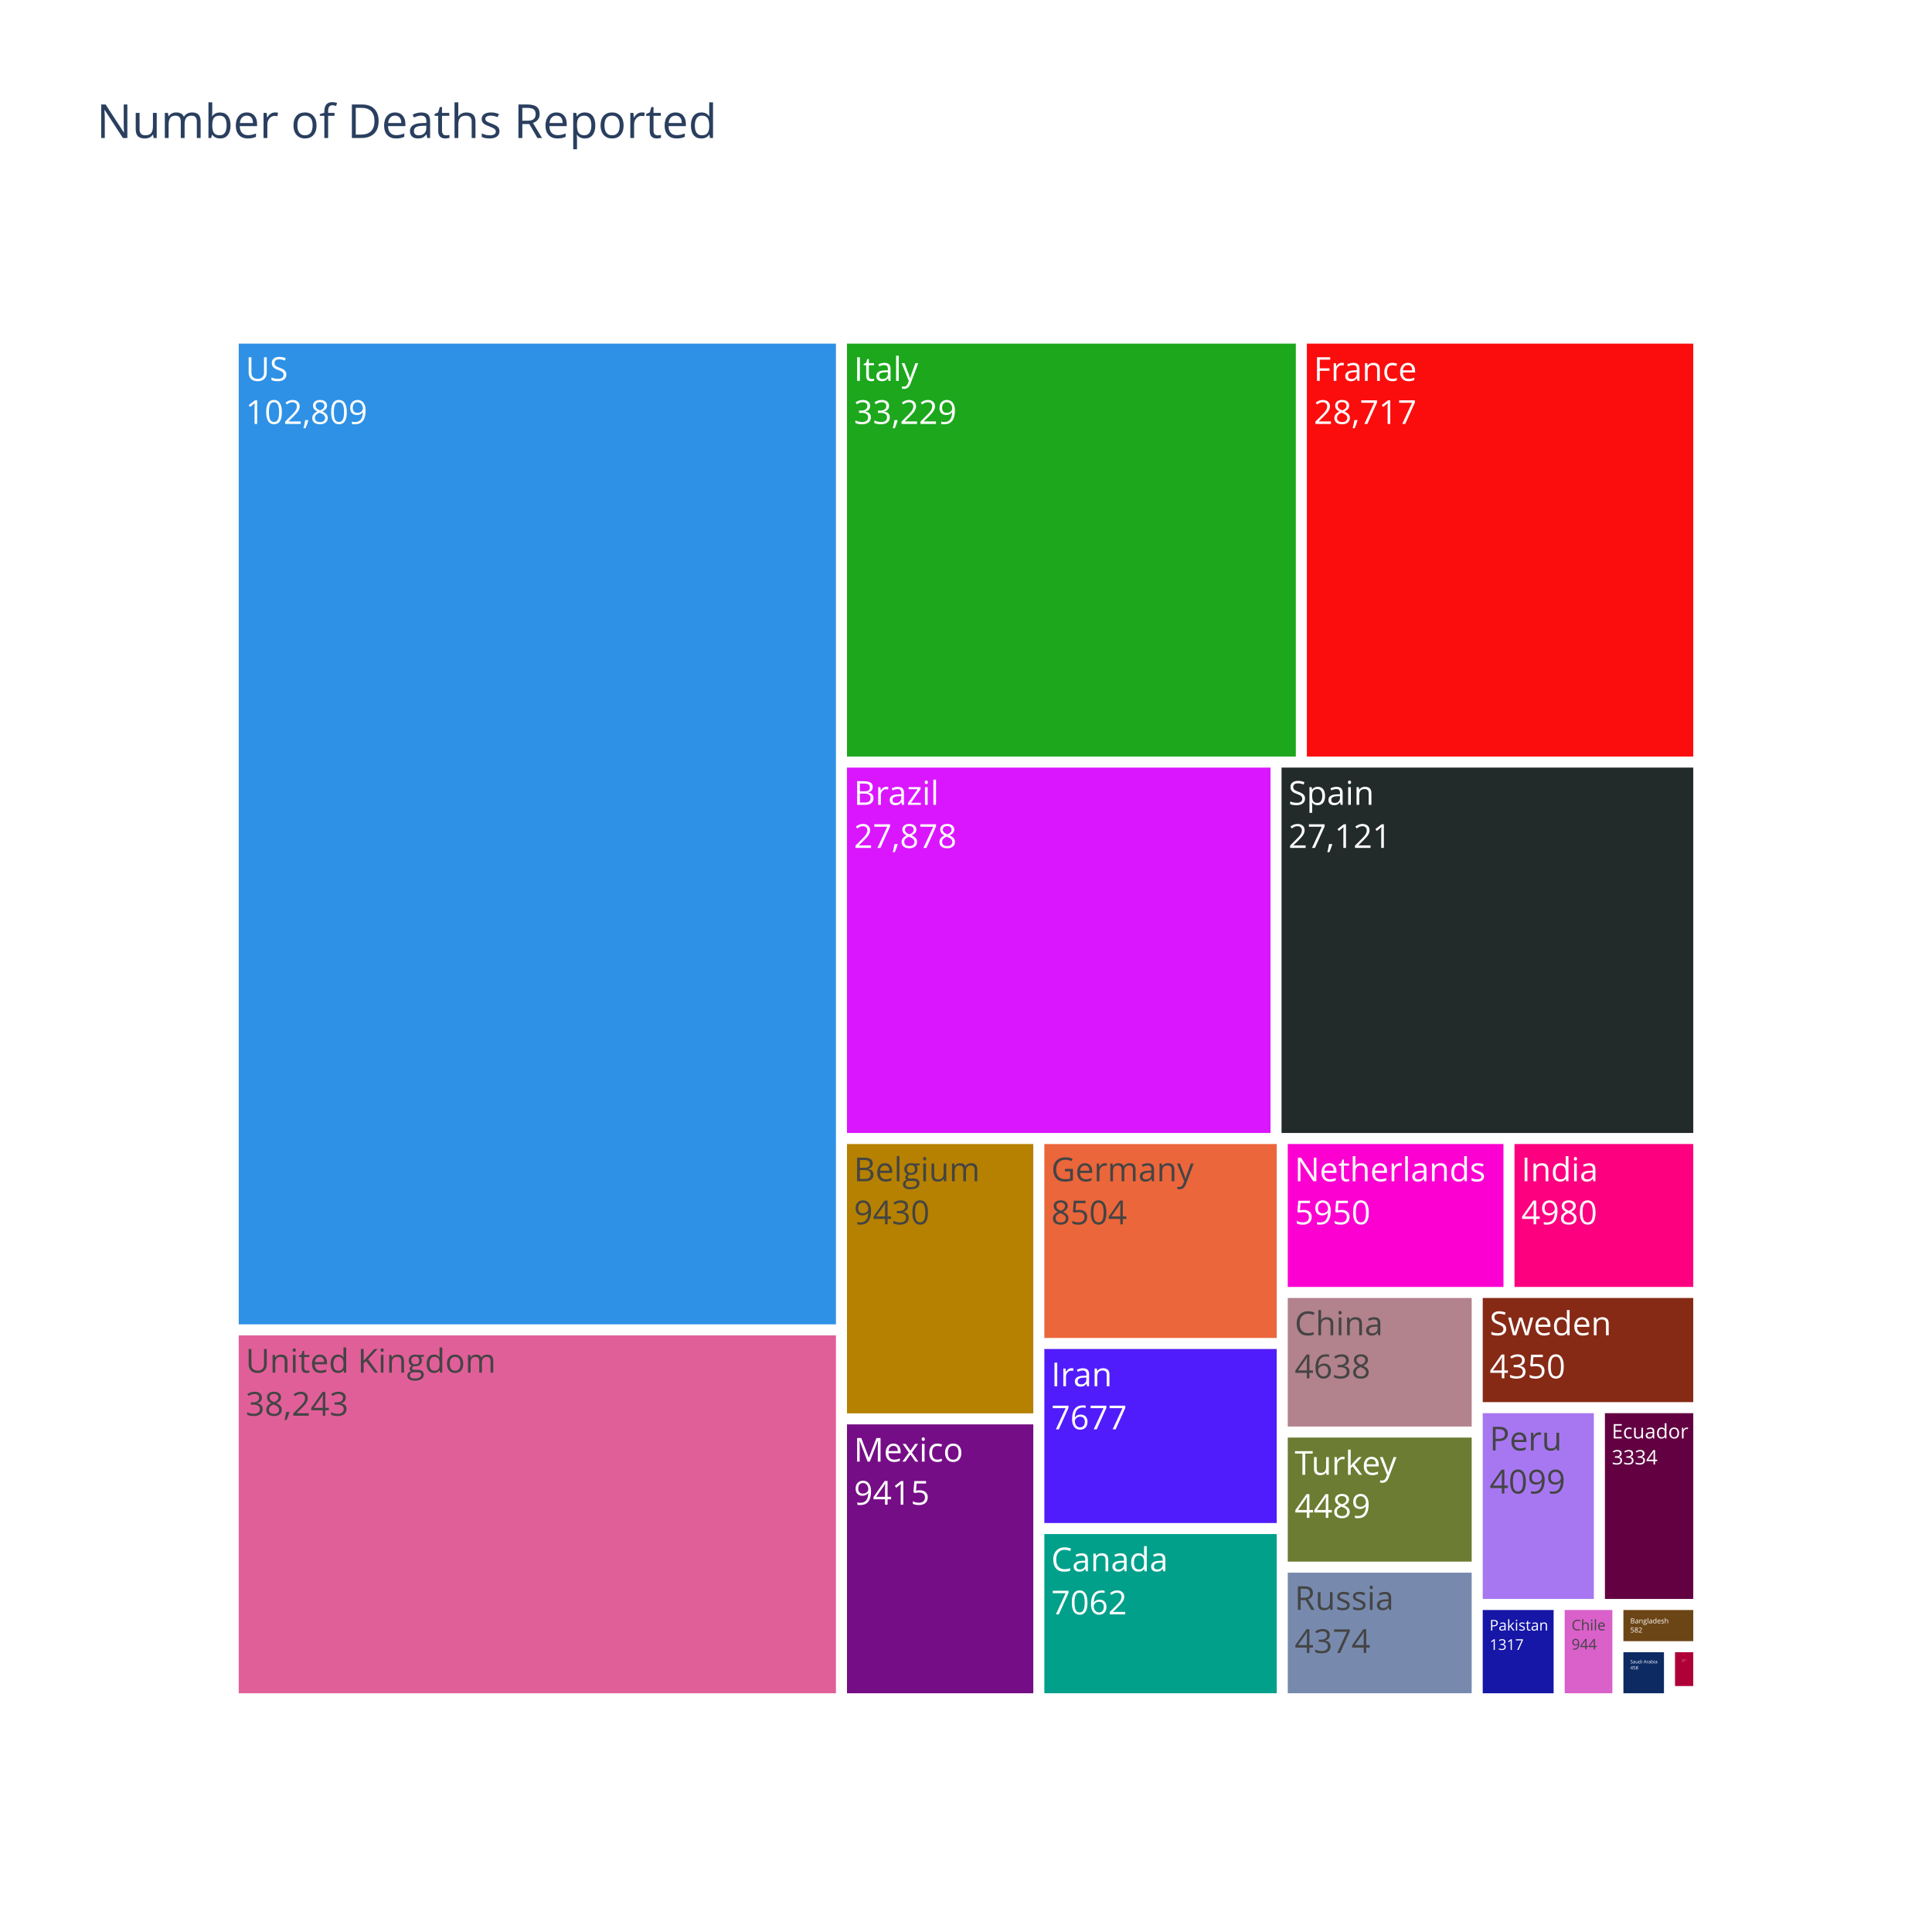
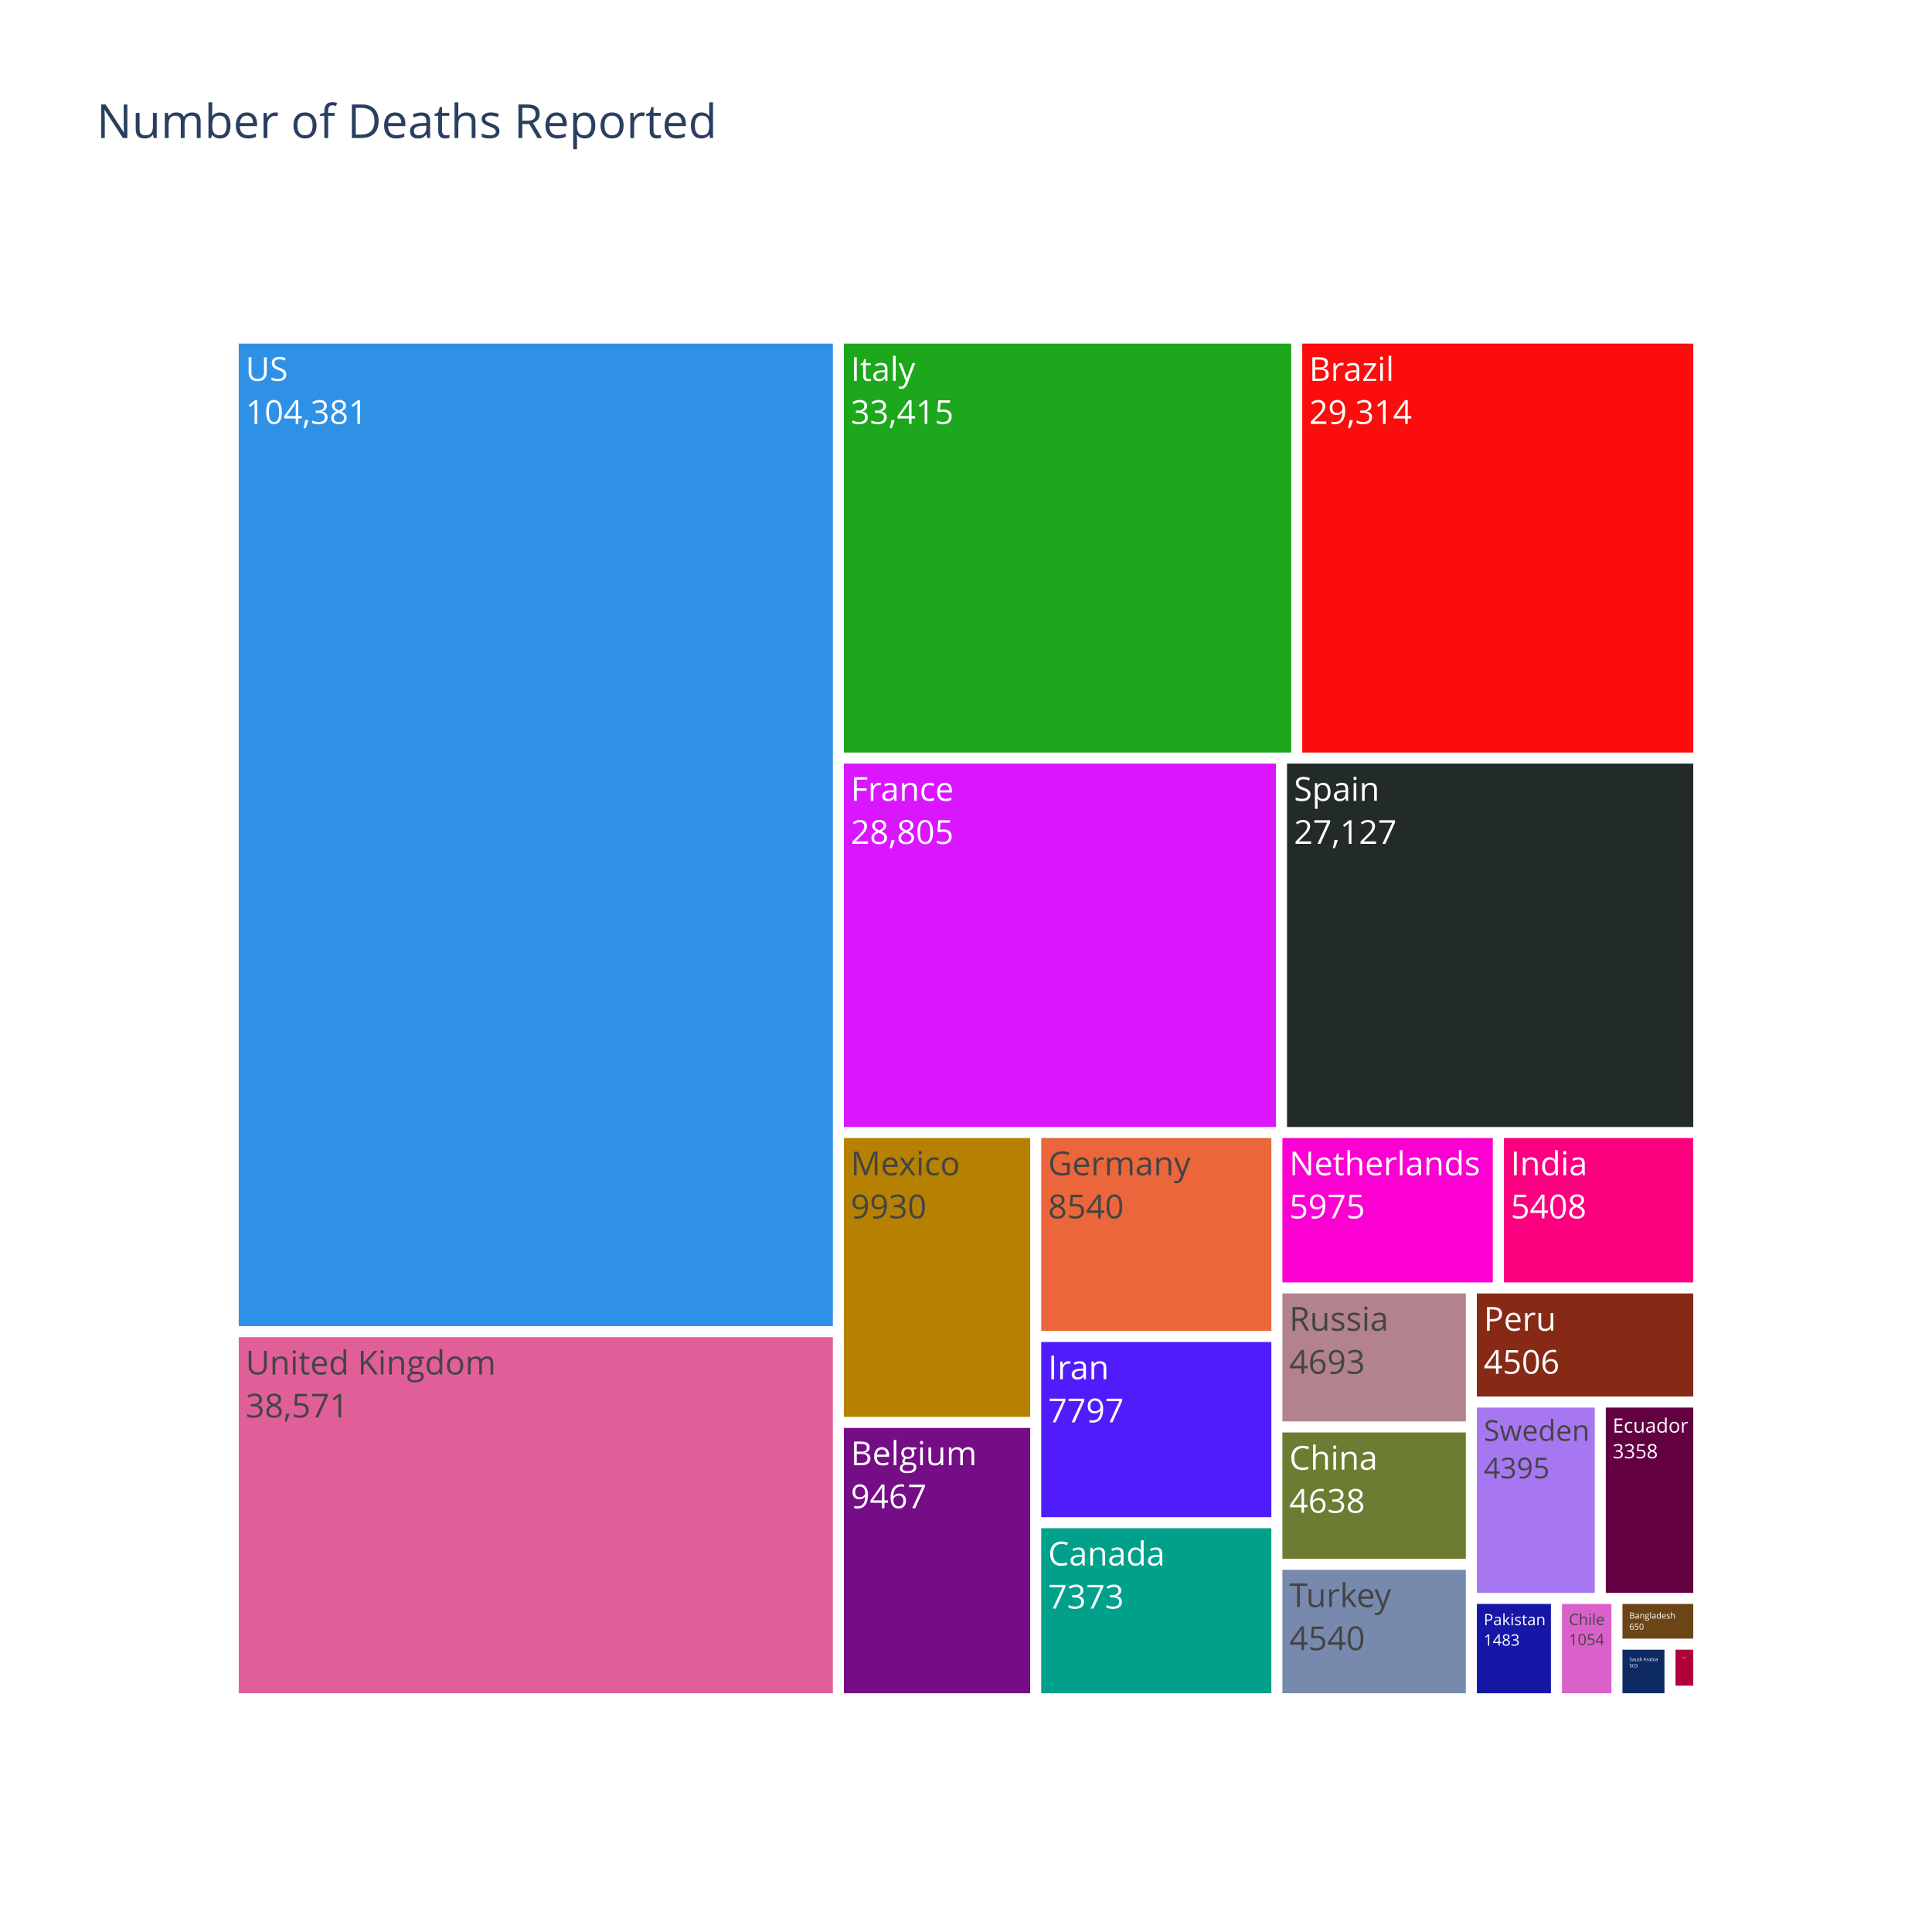
<svg xmlns="http://www.w3.org/2000/svg" class="main-svg" width="700" height="700" style="" viewBox="0 0 700 700">
  <rect x="0" y="0" width="700" height="700" style="fill: rgb(255, 255, 255); fill-opacity: 1;" />
-   <defs id="defs-e7e264">
+   <defs id="defs-5527c9">
    <g class="clips" />
    <g class="gradients" />
  </defs>
  <g class="bglayer" />
  <g class="layer-below">
    <g class="imagelayer" />
    <g class="shapelayer" />
  </g>
  <g class="cartesianlayer" />
  <g class="polarlayer" />
  <g class="ternarylayer" />
  <g class="geolayer" />
  <g class="funnelarealayer" />
  <g class="pielayer" />
  <g class="treemaplayer">
    <g class="trace treemap" style="opacity: 1;">
      <g class="slice cursor-pointer">
        <path class="surface" d="M80,100L620,100L620,620L80,620Z" style="pointer-events: all; stroke-width: 0; fill: rgb(0, 0, 0); fill-opacity: 0; stroke: rgb(0, 0, 0); stroke-opacity: 0; opacity: 0;" />
        <g class="slicetext">
          <text data-notex="1" class="slicetext" text-anchor="start" x="0" y="0" style="font-family: 'Open Sans', verdana, arial, sans-serif; font-size: 12px; fill: rgb(42, 63, 95); fill-opacity: 1; white-space: pre;" transform="translate(86,114)"> </text>
        </g>
      </g>
      <g class="slice cursor-pointer">
-         <path class="surface" d="M86,124L303.381,124L303.381,480.334L86,480.334Z" style="pointer-events: all; stroke-width: 1; fill: rgb(46, 145, 229); fill-opacity: 1; stroke: rgb(255, 255, 255); stroke-opacity: 1; opacity: 1;" />
+         <path class="surface" d="M86,124L302.262,124L302.262,480.98L86,480.98Z" style="pointer-events: all; stroke-width: 1; fill: rgb(46, 145, 229); fill-opacity: 1; stroke: rgb(255, 255, 255); stroke-opacity: 1; opacity: 1;" />
        <g class="slicetext">
          <text data-notex="1" class="slicetext" text-anchor="start" x="0" y="0" style="font-family: 'Open Sans', verdana, arial, sans-serif; font-size: 12px; fill: rgb(255, 255, 255); fill-opacity: 1; white-space: pre;" transform="translate(89,138)">
            <tspan class="line" dy="0em" x="0" y="0">US</tspan>
-             <tspan class="line" dy="1.3em" x="0" y="0">102,809</tspan>
-           </text>
-         </g>
-       </g>
-       <g class="slice cursor-pointer">
-         <path class="surface" d="M86,483.334L303.381,483.334L303.381,614L86,614Z" style="pointer-events: all; stroke-width: 1; fill: rgb(225, 95, 153); fill-opacity: 1; stroke: rgb(255, 255, 255); stroke-opacity: 1; opacity: 1;" />
-         <g class="slicetext">
-           <text data-notex="1" class="slicetext" text-anchor="start" x="0" y="0" style="font-family: 'Open Sans', verdana, arial, sans-serif; font-size: 12px; fill: rgb(68, 68, 68); fill-opacity: 1; white-space: pre;" transform="translate(89,497.3344)">
+             <tspan class="line" dy="1.3em" x="0" y="0">104,381</tspan>
+           </text>
+         </g>
+       </g>
+       <g class="slice cursor-pointer">
+         <path class="surface" d="M86,483.98L302.262,483.98L302.262,614L86,614Z" style="pointer-events: all; stroke-width: 1; fill: rgb(225, 95, 153); fill-opacity: 1; stroke: rgb(255, 255, 255); stroke-opacity: 1; opacity: 1;" />
+         <g class="slicetext">
+           <text data-notex="1" class="slicetext" text-anchor="start" x="0" y="0" style="font-family: 'Open Sans', verdana, arial, sans-serif; font-size: 12px; fill: rgb(68, 68, 68); fill-opacity: 1; white-space: pre;" transform="translate(89,497.9798)">
            <tspan class="line" dy="0em" x="0" y="0">United Kingdom</tspan>
-             <tspan class="line" dy="1.3em" x="0" y="0">38,243</tspan>
-           </text>
-         </g>
-       </g>
-       <g class="slice cursor-pointer">
-         <path class="surface" d="M306.381,124L470.003,124L470.003,274.612L306.381,274.612Z" style="pointer-events: all; stroke-width: 1; fill: rgb(28, 167, 28); fill-opacity: 1; stroke: rgb(255, 255, 255); stroke-opacity: 1; opacity: 1;" />
-         <g class="slicetext">
-           <text data-notex="1" class="slicetext" text-anchor="start" x="0" y="0" style="font-family: 'Open Sans', verdana, arial, sans-serif; font-size: 12px; fill: rgb(255, 255, 255); fill-opacity: 1; white-space: pre;" transform="translate(309.3808,138)">
+             <tspan class="line" dy="1.3em" x="0" y="0">38,571</tspan>
+           </text>
+         </g>
+       </g>
+       <g class="slice cursor-pointer">
+         <path class="surface" d="M305.262,124L468.321,124L468.321,273.159L305.262,273.159Z" style="pointer-events: all; stroke-width: 1; fill: rgb(28, 167, 28); fill-opacity: 1; stroke: rgb(255, 255, 255); stroke-opacity: 1; opacity: 1;" />
+         <g class="slicetext">
+           <text data-notex="1" class="slicetext" text-anchor="start" x="0" y="0" style="font-family: 'Open Sans', verdana, arial, sans-serif; font-size: 12px; fill: rgb(255, 255, 255); fill-opacity: 1; white-space: pre;" transform="translate(308.2617,138)">
            <tspan class="line" dy="0em" x="0" y="0">Italy</tspan>
-             <tspan class="line" dy="1.3em" x="0" y="0">33,229</tspan>
-           </text>
-         </g>
-       </g>
-       <g class="slice cursor-pointer">
-         <path class="surface" d="M473.003,124L614,124L614,274.612L473.003,274.612Z" style="pointer-events: all; stroke-width: 1; fill: rgb(251, 13, 13); fill-opacity: 1; stroke: rgb(255, 255, 255); stroke-opacity: 1; opacity: 1;" />
-         <g class="slicetext">
-           <text data-notex="1" class="slicetext" text-anchor="start" x="0" y="0" style="font-family: 'Open Sans', verdana, arial, sans-serif; font-size: 12px; fill: rgb(255, 255, 255); fill-opacity: 1; white-space: pre;" transform="translate(476.0028,138)">
+             <tspan class="line" dy="1.3em" x="0" y="0">33,415</tspan>
+           </text>
+         </g>
+       </g>
+       <g class="slice cursor-pointer">
+         <path class="surface" d="M471.321,124L614,124L614,273.159L471.321,273.159Z" style="pointer-events: all; stroke-width: 1; fill: rgb(251, 13, 13); fill-opacity: 1; stroke: rgb(255, 255, 255); stroke-opacity: 1; opacity: 1;" />
+         <g class="slicetext">
+           <text data-notex="1" class="slicetext" text-anchor="start" x="0" y="0" style="font-family: 'Open Sans', verdana, arial, sans-serif; font-size: 12px; fill: rgb(255, 255, 255); fill-opacity: 1; white-space: pre;" transform="translate(474.321,138)">
+             <tspan class="line" dy="0em" x="0" y="0">Brazil</tspan>
+             <tspan class="line" dy="1.3em" x="0" y="0">29,314</tspan>
+           </text>
+         </g>
+       </g>
+       <g class="slice cursor-pointer">
+         <path class="surface" d="M305.262,276.159L462.807,276.159L462.807,408.831L305.262,408.831Z" style="pointer-events: all; stroke-width: 1; fill: rgb(218, 22, 255); fill-opacity: 1; stroke: rgb(255, 255, 255); stroke-opacity: 1; opacity: 1;" />
+         <g class="slicetext">
+           <text data-notex="1" class="slicetext" text-anchor="start" x="0" y="0" style="font-family: 'Open Sans', verdana, arial, sans-serif; font-size: 12px; fill: rgb(255, 255, 255); fill-opacity: 1; white-space: pre;" transform="translate(308.2617,290.159)">
            <tspan class="line" dy="0em" x="0" y="0">France</tspan>
-             <tspan class="line" dy="1.3em" x="0" y="0">28,717</tspan>
-           </text>
-         </g>
-       </g>
-       <g class="slice cursor-pointer">
-         <path class="surface" d="M306.381,277.612L460.828,277.612L460.828,410.998L306.381,410.998Z" style="pointer-events: all; stroke-width: 1; fill: rgb(218, 22, 255); fill-opacity: 1; stroke: rgb(255, 255, 255); stroke-opacity: 1; opacity: 1;" />
-         <g class="slicetext">
-           <text data-notex="1" class="slicetext" text-anchor="start" x="0" y="0" style="font-family: 'Open Sans', verdana, arial, sans-serif; font-size: 12px; fill: rgb(255, 255, 255); fill-opacity: 1; white-space: pre;" transform="translate(309.3808,291.6124)">
-             <tspan class="line" dy="0em" x="0" y="0">Brazil</tspan>
-             <tspan class="line" dy="1.3em" x="0" y="0">27,878</tspan>
-           </text>
-         </g>
-       </g>
-       <g class="slice cursor-pointer">
-         <path class="surface" d="M463.828,277.612L614,277.612L614,410.998L463.828,410.998Z" style="pointer-events: all; stroke-width: 1; fill: rgb(34, 42, 42); fill-opacity: 1; stroke: rgb(255, 255, 255); stroke-opacity: 1; opacity: 1;" />
-         <g class="slicetext">
-           <text data-notex="1" class="slicetext" text-anchor="start" x="0" y="0" style="font-family: 'Open Sans', verdana, arial, sans-serif; font-size: 12px; fill: rgb(255, 255, 255); fill-opacity: 1; white-space: pre;" transform="translate(466.8281,291.6124)">
+             <tspan class="line" dy="1.3em" x="0" y="0">28,805</tspan>
+           </text>
+         </g>
+       </g>
+       <g class="slice cursor-pointer">
+         <path class="surface" d="M465.807,276.159L614,276.159L614,408.831L465.807,408.831Z" style="pointer-events: all; stroke-width: 1; fill: rgb(34, 42, 42); fill-opacity: 1; stroke: rgb(255, 255, 255); stroke-opacity: 1; opacity: 1;" />
+         <g class="slicetext">
+           <text data-notex="1" class="slicetext" text-anchor="start" x="0" y="0" style="font-family: 'Open Sans', verdana, arial, sans-serif; font-size: 12px; fill: rgb(255, 255, 255); fill-opacity: 1; white-space: pre;" transform="translate(468.807,290.159)">
            <tspan class="line" dy="0em" x="0" y="0">Spain</tspan>
-             <tspan class="line" dy="1.3em" x="0" y="0">27,121</tspan>
-           </text>
-         </g>
-       </g>
-       <g class="slice cursor-pointer">
-         <path class="surface" d="M306.381,413.998L374.886,413.998L374.886,512.58L306.381,512.58Z" style="pointer-events: all; stroke-width: 1; fill: rgb(182, 129, 0); fill-opacity: 1; stroke: rgb(255, 255, 255); stroke-opacity: 1; opacity: 1;" />
-         <g class="slicetext">
-           <text data-notex="1" class="slicetext" text-anchor="start" x="0" y="0" style="font-family: 'Open Sans', verdana, arial, sans-serif; font-size: 12px; fill: rgb(68, 68, 68); fill-opacity: 1; white-space: pre;" transform="translate(309.3808,427.9978)">
+             <tspan class="line" dy="1.3em" x="0" y="0">27,127</tspan>
+           </text>
+         </g>
+       </g>
+       <g class="slice cursor-pointer">
+         <path class="surface" d="M305.262,411.831L373.751,411.831L373.751,513.864L305.262,513.864Z" style="pointer-events: all; stroke-width: 1; fill: rgb(182, 129, 0); fill-opacity: 1; stroke: rgb(255, 255, 255); stroke-opacity: 1; opacity: 1;" />
+         <g class="slicetext">
+           <text data-notex="1" class="slicetext" text-anchor="start" x="0" y="0" style="font-family: 'Open Sans', verdana, arial, sans-serif; font-size: 12px; fill: rgb(68, 68, 68); fill-opacity: 1; white-space: pre;" transform="translate(308.2617,425.8308)">
+             <tspan class="line" dy="0em" x="0" y="0">Mexico</tspan>
+             <tspan class="line" dy="1.3em" x="0" y="0">9930</tspan>
+           </text>
+         </g>
+       </g>
+       <g class="slice cursor-pointer">
+         <path class="surface" d="M305.262,516.864L373.751,516.864L373.751,614L305.262,614Z" style="pointer-events: all; stroke-width: 1; fill: rgb(117, 13, 134); fill-opacity: 1; stroke: rgb(255, 255, 255); stroke-opacity: 1; opacity: 1;" />
+         <g class="slicetext">
+           <text data-notex="1" class="slicetext" text-anchor="start" x="0" y="0" style="font-family: 'Open Sans', verdana, arial, sans-serif; font-size: 12px; fill: rgb(255, 255, 255); fill-opacity: 1; white-space: pre;" transform="translate(308.2617,530.864)">
            <tspan class="line" dy="0em" x="0" y="0">Belgium</tspan>
-             <tspan class="line" dy="1.3em" x="0" y="0">9430</tspan>
-           </text>
-         </g>
-       </g>
-       <g class="slice cursor-pointer">
-         <path class="surface" d="M306.381,515.58L374.886,515.58L374.886,614L306.381,614Z" style="pointer-events: all; stroke-width: 1; fill: rgb(117, 13, 134); fill-opacity: 1; stroke: rgb(255, 255, 255); stroke-opacity: 1; opacity: 1;" />
-         <g class="slicetext">
-           <text data-notex="1" class="slicetext" text-anchor="start" x="0" y="0" style="font-family: 'Open Sans', verdana, arial, sans-serif; font-size: 12px; fill: rgb(255, 255, 255); fill-opacity: 1; white-space: pre;" transform="translate(309.3808,529.5797)">
-             <tspan class="line" dy="0em" x="0" y="0">Mexico</tspan>
-             <tspan class="line" dy="1.3em" x="0" y="0">9415</tspan>
-           </text>
-         </g>
-       </g>
-       <g class="slice cursor-pointer">
-         <path class="surface" d="M377.886,413.998L463.079,413.998L463.079,485.271L377.886,485.271Z" style="pointer-events: all; stroke-width: 1; fill: rgb(235, 102, 59); fill-opacity: 1; stroke: rgb(255, 255, 255); stroke-opacity: 1; opacity: 1;" />
-         <g class="slicetext">
-           <text data-notex="1" class="slicetext" text-anchor="start" x="0" y="0" style="font-family: 'Open Sans', verdana, arial, sans-serif; font-size: 12px; fill: rgb(68, 68, 68); fill-opacity: 1; white-space: pre;" transform="translate(380.8858,427.9978)">
+             <tspan class="line" dy="1.3em" x="0" y="0">9467</tspan>
+           </text>
+         </g>
+       </g>
+       <g class="slice cursor-pointer">
+         <path class="surface" d="M376.751,411.831L461.136,411.831L461.136,482.73L376.751,482.73Z" style="pointer-events: all; stroke-width: 1; fill: rgb(235, 102, 59); fill-opacity: 1; stroke: rgb(255, 255, 255); stroke-opacity: 1; opacity: 1;" />
+         <g class="slicetext">
+           <text data-notex="1" class="slicetext" text-anchor="start" x="0" y="0" style="font-family: 'Open Sans', verdana, arial, sans-serif; font-size: 12px; fill: rgb(68, 68, 68); fill-opacity: 1; white-space: pre;" transform="translate(379.7511,425.8308)">
            <tspan class="line" dy="0em" x="0" y="0">Germany</tspan>
-             <tspan class="line" dy="1.3em" x="0" y="0">8504</tspan>
-           </text>
-         </g>
-       </g>
-       <g class="slice cursor-pointer">
-         <path class="surface" d="M377.886,488.271L463.079,488.271L463.079,552.321L377.886,552.321Z" style="pointer-events: all; stroke-width: 1; fill: rgb(81, 28, 251); fill-opacity: 1; stroke: rgb(255, 255, 255); stroke-opacity: 1; opacity: 1;" />
-         <g class="slicetext">
-           <text data-notex="1" class="slicetext" text-anchor="start" x="0" y="0" style="font-family: 'Open Sans', verdana, arial, sans-serif; font-size: 12px; fill: rgb(255, 255, 255); fill-opacity: 1; white-space: pre;" transform="translate(380.8858,502.271)">
+             <tspan class="line" dy="1.3em" x="0" y="0">8540</tspan>
+           </text>
+         </g>
+       </g>
+       <g class="slice cursor-pointer">
+         <path class="surface" d="M376.751,485.73L461.136,485.73L461.136,550.199L376.751,550.199Z" style="pointer-events: all; stroke-width: 1; fill: rgb(81, 28, 251); fill-opacity: 1; stroke: rgb(255, 255, 255); stroke-opacity: 1; opacity: 1;" />
+         <g class="slicetext">
+           <text data-notex="1" class="slicetext" text-anchor="start" x="0" y="0" style="font-family: 'Open Sans', verdana, arial, sans-serif; font-size: 12px; fill: rgb(255, 255, 255); fill-opacity: 1; white-space: pre;" transform="translate(379.7511,499.7298)">
            <tspan class="line" dy="0em" x="0" y="0">Iran</tspan>
-             <tspan class="line" dy="1.3em" x="0" y="0">7677</tspan>
-           </text>
-         </g>
-       </g>
-       <g class="slice cursor-pointer">
-         <path class="surface" d="M377.886,555.321L463.079,555.321L463.079,614L377.886,614Z" style="pointer-events: all; stroke-width: 1; fill: rgb(0, 160, 139); fill-opacity: 1; stroke: rgb(255, 255, 255); stroke-opacity: 1; opacity: 1;" />
-         <g class="slicetext">
-           <text data-notex="1" class="slicetext" text-anchor="start" x="0" y="0" style="font-family: 'Open Sans', verdana, arial, sans-serif; font-size: 12px; fill: rgb(255, 255, 255); fill-opacity: 1; white-space: pre;" transform="translate(380.8858,569.3212)">
+             <tspan class="line" dy="1.3em" x="0" y="0">7797</tspan>
+           </text>
+         </g>
+       </g>
+       <g class="slice cursor-pointer">
+         <path class="surface" d="M376.751,553.199L461.136,553.199L461.136,614L376.751,614Z" style="pointer-events: all; stroke-width: 1; fill: rgb(0, 160, 139); fill-opacity: 1; stroke: rgb(255, 255, 255); stroke-opacity: 1; opacity: 1;" />
+         <g class="slicetext">
+           <text data-notex="1" class="slicetext" text-anchor="start" x="0" y="0" style="font-family: 'Open Sans', verdana, arial, sans-serif; font-size: 12px; fill: rgb(255, 255, 255); fill-opacity: 1; white-space: pre;" transform="translate(379.7511,567.1994)">
            <tspan class="line" dy="0em" x="0" y="0">Canada</tspan>
-             <tspan class="line" dy="1.3em" x="0" y="0">7062</tspan>
-           </text>
-         </g>
-       </g>
-       <g class="slice cursor-pointer">
-         <path class="surface" d="M466.079,413.998L545.236,413.998L545.236,466.782L466.079,466.782Z" style="pointer-events: all; stroke-width: 1; fill: rgb(251, 0, 209); fill-opacity: 1; stroke: rgb(255, 255, 255); stroke-opacity: 1; opacity: 1;" />
-         <g class="slicetext">
-           <text data-notex="1" class="slicetext" text-anchor="start" x="0" y="0" style="font-family: 'Open Sans', verdana, arial, sans-serif; font-size: 12px; fill: rgb(255, 255, 255); fill-opacity: 1; white-space: pre;" transform="translate(469.0786,427.9978)">
+             <tspan class="line" dy="1.3em" x="0" y="0">7373</tspan>
+           </text>
+         </g>
+       </g>
+       <g class="slice cursor-pointer">
+         <path class="surface" d="M464.136,411.831L541.375,411.831L541.375,465.139L464.136,465.139Z" style="pointer-events: all; stroke-width: 1; fill: rgb(251, 0, 209); fill-opacity: 1; stroke: rgb(255, 255, 255); stroke-opacity: 1; opacity: 1;" />
+         <g class="slicetext">
+           <text data-notex="1" class="slicetext" text-anchor="start" x="0" y="0" style="font-family: 'Open Sans', verdana, arial, sans-serif; font-size: 12px; fill: rgb(255, 255, 255); fill-opacity: 1; white-space: pre;" transform="translate(467.1364,425.8308)">
            <tspan class="line" dy="0em" x="0" y="0">Netherlands</tspan>
-             <tspan class="line" dy="1.3em" x="0" y="0">5950</tspan>
-           </text>
-         </g>
-       </g>
-       <g class="slice cursor-pointer">
-         <path class="surface" d="M548.236,413.998L614,413.998L614,466.782L548.236,466.782Z" style="pointer-events: all; stroke-width: 1; fill: rgb(252, 0, 128); fill-opacity: 1; stroke: rgb(255, 255, 255); stroke-opacity: 1; opacity: 1;" />
-         <g class="slicetext">
-           <text data-notex="1" class="slicetext" text-anchor="start" x="0" y="0" style="font-family: 'Open Sans', verdana, arial, sans-serif; font-size: 12px; fill: rgb(255, 255, 255); fill-opacity: 1; white-space: pre;" transform="translate(551.2362,427.9978)">
+             <tspan class="line" dy="1.3em" x="0" y="0">5975</tspan>
+           </text>
+         </g>
+       </g>
+       <g class="slice cursor-pointer">
+         <path class="surface" d="M544.375,411.831L614,411.831L614,465.139L544.375,465.139Z" style="pointer-events: all; stroke-width: 1; fill: rgb(252, 0, 128); fill-opacity: 1; stroke: rgb(255, 255, 255); stroke-opacity: 1; opacity: 1;" />
+         <g class="slicetext">
+           <text data-notex="1" class="slicetext" text-anchor="start" x="0" y="0" style="font-family: 'Open Sans', verdana, arial, sans-serif; font-size: 12px; fill: rgb(255, 255, 255); fill-opacity: 1; white-space: pre;" transform="translate(547.3754,425.8308)">
            <tspan class="line" dy="0em" x="0" y="0">India</tspan>
-             <tspan class="line" dy="1.3em" x="0" y="0">4980</tspan>
-           </text>
-         </g>
-       </g>
-       <g class="slice cursor-pointer">
-         <path class="surface" d="M466.079,469.782L533.718,469.782L533.718,517.356L466.079,517.356Z" style="pointer-events: all; stroke-width: 1; fill: rgb(178, 130, 141); fill-opacity: 1; stroke: rgb(255, 255, 255); stroke-opacity: 1; opacity: 1;" />
-         <g class="slicetext">
-           <text data-notex="1" class="slicetext" text-anchor="start" x="0" y="0" style="font-family: 'Open Sans', verdana, arial, sans-serif; font-size: 12px; fill: rgb(68, 68, 68); fill-opacity: 1; white-space: pre;" transform="translate(469.0786,483.7819)">
+             <tspan class="line" dy="1.3em" x="0" y="0">5408</tspan>
+           </text>
+         </g>
+       </g>
+       <g class="slice cursor-pointer">
+         <path class="surface" d="M464.136,468.139L531.597,468.139L531.597,515.503L464.136,515.503Z" style="pointer-events: all; stroke-width: 1; fill: rgb(178, 130, 141); fill-opacity: 1; stroke: rgb(255, 255, 255); stroke-opacity: 1; opacity: 1;" />
+         <g class="slicetext">
+           <text data-notex="1" class="slicetext" text-anchor="start" x="0" y="0" style="font-family: 'Open Sans', verdana, arial, sans-serif; font-size: 12px; fill: rgb(68, 68, 68); fill-opacity: 1; white-space: pre;" transform="translate(467.1364,482.139)">
+             <tspan class="line" dy="0em" x="0" y="0">Russia</tspan>
+             <tspan class="line" dy="1.3em" x="0" y="0">4693</tspan>
+           </text>
+         </g>
+       </g>
+       <g class="slice cursor-pointer">
+         <path class="surface" d="M464.136,518.503L531.597,518.503L531.597,565.278L464.136,565.278Z" style="pointer-events: all; stroke-width: 1; fill: rgb(108, 124, 50); fill-opacity: 1; stroke: rgb(255, 255, 255); stroke-opacity: 1; opacity: 1;" />
+         <g class="slicetext">
+           <text data-notex="1" class="slicetext" text-anchor="start" x="0" y="0" style="font-family: 'Open Sans', verdana, arial, sans-serif; font-size: 12px; fill: rgb(255, 255, 255); fill-opacity: 1; white-space: pre;" transform="translate(467.1364,532.5034)">
            <tspan class="line" dy="0em" x="0" y="0">China</tspan>
            <tspan class="line" dy="1.3em" x="0" y="0">4638</tspan>
          </text>
        </g>
      </g>
      <g class="slice cursor-pointer">
-         <path class="surface" d="M466.079,520.356L533.718,520.356L533.718,566.305L466.079,566.305Z" style="pointer-events: all; stroke-width: 1; fill: rgb(108, 124, 50); fill-opacity: 1; stroke: rgb(255, 255, 255); stroke-opacity: 1; opacity: 1;" />
-         <g class="slicetext">
-           <text data-notex="1" class="slicetext" text-anchor="start" x="0" y="0" style="font-family: 'Open Sans', verdana, arial, sans-serif; font-size: 12px; fill: rgb(255, 255, 255); fill-opacity: 1; white-space: pre;" transform="translate(469.0786,534.3558)">
+         <path class="surface" d="M464.136,568.278L531.597,568.278L531.597,614L464.136,614Z" style="pointer-events: all; stroke-width: 1; fill: rgb(119, 138, 174); fill-opacity: 1; stroke: rgb(255, 255, 255); stroke-opacity: 1; opacity: 1;" />
+         <g class="slicetext">
+           <text data-notex="1" class="slicetext" text-anchor="start" x="0" y="0" style="font-family: 'Open Sans', verdana, arial, sans-serif; font-size: 12px; fill: rgb(68, 68, 68); fill-opacity: 1; white-space: pre;" transform="translate(467.1364,582.2776)">
            <tspan class="line" dy="0em" x="0" y="0">Turkey</tspan>
-             <tspan class="line" dy="1.3em" x="0" y="0">4489</tspan>
-           </text>
-         </g>
-       </g>
-       <g class="slice cursor-pointer">
-         <path class="surface" d="M466.079,569.305L533.718,569.305L533.718,614L466.079,614Z" style="pointer-events: all; stroke-width: 1; fill: rgb(119, 138, 174); fill-opacity: 1; stroke: rgb(255, 255, 255); stroke-opacity: 1; opacity: 1;" />
-         <g class="slicetext">
-           <text data-notex="1" class="slicetext" text-anchor="start" x="0" y="0" style="font-family: 'Open Sans', verdana, arial, sans-serif; font-size: 12px; fill: rgb(68, 68, 68); fill-opacity: 1; white-space: pre;" transform="translate(469.0786,583.3049)">
-             <tspan class="line" dy="0em" x="0" y="0">Russia</tspan>
-             <tspan class="line" dy="1.3em" x="0" y="0">4374</tspan>
-           </text>
-         </g>
-       </g>
-       <g class="slice cursor-pointer">
-         <path class="surface" d="M536.718,469.782L614,469.782L614,508.518L536.718,508.518Z" style="pointer-events: all; stroke-width: 1; fill: rgb(134, 42, 22); fill-opacity: 1; stroke: rgb(255, 255, 255); stroke-opacity: 1; opacity: 1;" />
-         <g class="slicetext">
-           <text data-notex="1" class="slicetext" text-anchor="start" x="0" y="0" style="font-family: 'Open Sans', verdana, arial, sans-serif; font-size: 12px; fill: rgb(255, 255, 255); fill-opacity: 1; white-space: pre;" transform="translate(539.7179,483.7819)">
+             <tspan class="line" dy="1.3em" x="0" y="0">4540</tspan>
+           </text>
+         </g>
+       </g>
+       <g class="slice cursor-pointer">
+         <path class="surface" d="M534.597,468.139L614,468.139L614,506.488L534.597,506.488Z" style="pointer-events: all; stroke-width: 1; fill: rgb(134, 42, 22); fill-opacity: 1; stroke: rgb(255, 255, 255); stroke-opacity: 1; opacity: 1;" />
+         <g class="slicetext">
+           <text data-notex="1" class="slicetext" text-anchor="start" x="0" y="0" style="font-family: 'Open Sans', verdana, arial, sans-serif; font-size: 12px; fill: rgb(255, 255, 255); fill-opacity: 1; white-space: pre;" transform="translate(537.597,482.139)">
+             <tspan class="line" dy="0em" x="0" y="0">Peru</tspan>
+             <tspan class="line" dy="1.3em" x="0" y="0">4506</tspan>
+           </text>
+         </g>
+       </g>
+       <g class="slice cursor-pointer">
+         <path class="surface" d="M534.597,509.488L578.309,509.488L578.309,577.634L534.597,577.634Z" style="pointer-events: all; stroke-width: 1; fill: rgb(167, 119, 241); fill-opacity: 1; stroke: rgb(255, 255, 255); stroke-opacity: 1; opacity: 1;" />
+         <g class="slicetext">
+           <text data-notex="1" class="slicetext" text-anchor="start" x="0" y="0" style="font-family: 'Open Sans', verdana, arial, sans-serif; font-size: 12px; fill: rgb(68, 68, 68); fill-opacity: 1; white-space: pre;" transform="translate(537.597,522.0522)scale(0.8694497)">
            <tspan class="line" dy="0em" x="0" y="0">Sweden</tspan>
-             <tspan class="line" dy="1.3em" x="0" y="0">4350</tspan>
-           </text>
-         </g>
-       </g>
-       <g class="slice cursor-pointer">
-         <path class="surface" d="M536.718,511.518L577.99,511.518L577.99,579.834L536.718,579.834Z" style="pointer-events: all; stroke-width: 1; fill: rgb(167, 119, 241); fill-opacity: 1; stroke: rgb(255, 255, 255); stroke-opacity: 1; opacity: 1;" />
-         <g class="slicetext">
-           <text data-notex="1" class="slicetext" text-anchor="start" x="0" y="0" style="font-family: 'Open Sans', verdana, arial, sans-serif; font-size: 12px; fill: rgb(68, 68, 68); fill-opacity: 1; white-space: pre;" transform="translate(539.7179,525.518)">
-             <tspan class="line" dy="0em" x="0" y="0">Peru</tspan>
-             <tspan class="line" dy="1.3em" x="0" y="0">4099</tspan>
-           </text>
-         </g>
-       </g>
-       <g class="slice cursor-pointer">
-         <path class="surface" d="M580.99,511.518L614,511.518L614,579.834L580.99,579.834Z" style="pointer-events: all; stroke-width: 1; fill: rgb(98, 0, 66); fill-opacity: 1; stroke: rgb(255, 255, 255); stroke-opacity: 1; opacity: 1;" />
-         <g class="slicetext">
-           <text data-notex="1" class="slicetext" text-anchor="start" x="0" y="0" style="font-family: 'Open Sans', verdana, arial, sans-serif; font-size: 12px; fill: rgb(255, 255, 255); fill-opacity: 1; white-space: pre;" transform="translate(583.9902,521.1643)scale(0.6042032)">
+             <tspan class="line" dy="1.3em" x="0" y="0">4395</tspan>
+           </text>
+         </g>
+       </g>
+       <g class="slice cursor-pointer">
+         <path class="surface" d="M581.309,509.488L614,509.488L614,577.634L581.309,577.634Z" style="pointer-events: all; stroke-width: 1; fill: rgb(98, 0, 66); fill-opacity: 1; stroke: rgb(255, 255, 255); stroke-opacity: 1; opacity: 1;" />
+         <g class="slicetext">
+           <text data-notex="1" class="slicetext" text-anchor="start" x="0" y="0" style="font-family: 'Open Sans', verdana, arial, sans-serif; font-size: 12px; fill: rgb(255, 255, 255); fill-opacity: 1; white-space: pre;" transform="translate(584.3094,519.056)scale(0.5970633)">
            <tspan class="line" dy="0em" x="0" y="0">Ecuador</tspan>
-             <tspan class="line" dy="1.3em" x="0" y="0">3334</tspan>
-           </text>
-         </g>
-       </g>
-       <g class="slice cursor-pointer">
-         <path class="surface" d="M536.718,582.834L563.409,582.834L563.409,614L536.718,614Z" style="pointer-events: all; stroke-width: 1; fill: rgb(22, 22, 167); fill-opacity: 1; stroke: rgb(255, 255, 255); stroke-opacity: 1; opacity: 1;" />
-         <g class="slicetext">
-           <text data-notex="1" class="slicetext" text-anchor="start" x="0" y="0" style="font-family: 'Open Sans', verdana, arial, sans-serif; font-size: 12px; fill: rgb(255, 255, 255); fill-opacity: 1; white-space: pre;" transform="translate(539.7179,590.7786)scale(0.4495107)">
+             <tspan class="line" dy="1.3em" x="0" y="0">3358</tspan>
+           </text>
+         </g>
+       </g>
+       <g class="slice cursor-pointer">
+         <path class="surface" d="M534.597,580.634L562.433,580.634L562.433,614L534.597,614Z" style="pointer-events: all; stroke-width: 1; fill: rgb(22, 22, 167); fill-opacity: 1; stroke: rgb(255, 255, 255); stroke-opacity: 1; opacity: 1;" />
+         <g class="slicetext">
+           <text data-notex="1" class="slicetext" text-anchor="start" x="0" y="0" style="font-family: 'Open Sans', verdana, arial, sans-serif; font-size: 12px; fill: rgb(255, 255, 255); fill-opacity: 1; white-space: pre;" transform="translate(537.597,588.8517)scale(0.4743764)">
            <tspan class="line" dy="0em" x="0" y="0">Pakistan</tspan>
-             <tspan class="line" dy="1.3em" x="0" y="0">1317</tspan>
-           </text>
-         </g>
-       </g>
-       <g class="slice cursor-pointer">
-         <path class="surface" d="M566.409,582.834L584.692,582.834L584.692,614L566.409,614Z" style="pointer-events: all; stroke-width: 1; fill: rgb(218, 96, 202); fill-opacity: 1; stroke: rgb(255, 255, 255); stroke-opacity: 1; opacity: 1;" />
-         <g class="slicetext">
-           <text data-notex="1" class="slicetext" text-anchor="start" x="0" y="0" style="font-family: 'Open Sans', verdana, arial, sans-serif; font-size: 12px; fill: rgb(68, 68, 68); fill-opacity: 1; white-space: pre;" transform="translate(569.4094,590.7164)scale(0.4438556)">
+             <tspan class="line" dy="1.3em" x="0" y="0">1483</tspan>
+           </text>
+         </g>
+       </g>
+       <g class="slice cursor-pointer">
+         <path class="surface" d="M565.433,580.634L584.349,580.634L584.349,614L565.433,614Z" style="pointer-events: all; stroke-width: 1; fill: rgb(218, 96, 202); fill-opacity: 1; stroke: rgb(255, 255, 255); stroke-opacity: 1; opacity: 1;" />
+         <g class="slicetext">
+           <text data-notex="1" class="slicetext" text-anchor="start" x="0" y="0" style="font-family: 'Open Sans', verdana, arial, sans-serif; font-size: 12px; fill: rgb(68, 68, 68); fill-opacity: 1; white-space: pre;" transform="translate(568.4332,588.7679)scale(0.4667521)">
            <tspan class="line" dy="0em" x="0" y="0">Chile</tspan>
-             <tspan class="line" dy="1.3em" x="0" y="0">944</tspan>
-           </text>
-         </g>
-       </g>
-       <g class="slice cursor-pointer">
-         <path class="surface" d="M587.692,582.834L614,582.834L614,595.13L587.692,595.13Z" style="pointer-events: all; stroke-width: 1; fill: rgb(108, 69, 22); fill-opacity: 1; stroke: rgb(255, 255, 255); stroke-opacity: 1; opacity: 1;" />
-         <g class="slicetext">
-           <text data-notex="1" class="slicetext" text-anchor="start" x="0" y="0" style="font-family: 'Open Sans', verdana, arial, sans-serif; font-size: 12px; fill: rgb(255, 255, 255); fill-opacity: 1; white-space: pre;" transform="translate(590.6917,588.1729)scale(0.2126309)">
+             <tspan class="line" dy="1.3em" x="0" y="0">1054</tspan>
+           </text>
+         </g>
+       </g>
+       <g class="slice cursor-pointer">
+         <path class="surface" d="M587.349,580.634L614,580.634L614,594.21L587.349,594.21Z" style="pointer-events: all; stroke-width: 1; fill: rgb(108, 69, 22); fill-opacity: 1; stroke: rgb(255, 255, 255); stroke-opacity: 1; opacity: 1;" />
+         <g class="slicetext">
+           <text data-notex="1" class="slicetext" text-anchor="start" x="0" y="0" style="font-family: 'Open Sans', verdana, arial, sans-serif; font-size: 12px; fill: rgb(255, 255, 255); fill-opacity: 1; white-space: pre;" transform="translate(590.3491,586.4483)scale(0.2558838)">
            <tspan class="line" dy="0em" x="0" y="0">Bangladesh</tspan>
-             <tspan class="line" dy="1.3em" x="0" y="0">582</tspan>
-           </text>
-         </g>
-       </g>
-       <g class="slice cursor-pointer">
-         <path class="surface" d="M587.692,598.13L603.387,598.13L603.387,614L587.692,614Z" style="pointer-events: all; stroke-width: 1; fill: rgb(13, 42, 99); fill-opacity: 1; stroke: rgb(255, 255, 255); stroke-opacity: 1; opacity: 1;" />
-         <g class="slicetext">
-           <text data-notex="1" class="slicetext" text-anchor="start" x="0" y="0" style="font-family: 'Open Sans', verdana, arial, sans-serif; font-size: 12px; fill: rgb(255, 255, 255); fill-opacity: 1; white-space: pre;" transform="translate(590.6917,602.6744)scale(0.1404155)">
+             <tspan class="line" dy="1.3em" x="0" y="0">650</tspan>
+           </text>
+         </g>
+       </g>
+       <g class="slice cursor-pointer">
+         <path class="surface" d="M587.349,597.21L603.569,597.21L603.569,614L587.349,614Z" style="pointer-events: all; stroke-width: 1; fill: rgb(13, 42, 99); fill-opacity: 1; stroke: rgb(255, 255, 255); stroke-opacity: 1; opacity: 1;" />
+         <g class="slicetext">
+           <text data-notex="1" class="slicetext" text-anchor="start" x="0" y="0" style="font-family: 'Open Sans', verdana, arial, sans-serif; font-size: 12px; fill: rgb(255, 255, 255); fill-opacity: 1; white-space: pre;" transform="translate(590.3491,601.8382)scale(0.1480098)">
            <tspan class="line" dy="0em" x="0" y="0">Saudi Arabia</tspan>
-             <tspan class="line" dy="1.3em" x="0" y="0">458</tspan>
-           </text>
-         </g>
-       </g>
-       <g class="slice cursor-pointer">
-         <path class="surface" d="M606.387,598.13L614,598.13L614,611.387L606.387,611.387Z" style="pointer-events: all; stroke-width: 1; fill: rgb(175, 0, 56); fill-opacity: 1; stroke: rgb(255, 255, 255); stroke-opacity: 1; opacity: 1;" />
-         <g class="slicetext">
-           <text data-notex="1" class="slicetext" text-anchor="start" x="0" y="0" style="font-family: 'Open Sans', verdana, arial, sans-serif; font-size: 12px; fill: rgb(255, 255, 255); fill-opacity: 1; white-space: pre;" transform="translate(609.387,601.5659)scale(0.03964424)">
+             <tspan class="line" dy="1.3em" x="0" y="0">503</tspan>
+           </text>
+         </g>
+       </g>
+       <g class="slice cursor-pointer">
+         <path class="surface" d="M606.569,597.21L614,597.21L614,611.245L606.569,611.245Z" style="pointer-events: all; stroke-width: 1; fill: rgb(175, 0, 56); fill-opacity: 1; stroke: rgb(255, 255, 255); stroke-opacity: 1; opacity: 1;" />
+         <g class="slicetext">
+           <text data-notex="1" class="slicetext" text-anchor="start" x="0" y="0" style="font-family: 'Open Sans', verdana, arial, sans-serif; font-size: 12px; fill: rgb(255, 255, 255); fill-opacity: 1; white-space: pre;" transform="translate(609.5687,600.5971)scale(0.03517838)">
            <tspan class="line" dy="0em" x="0" y="0">Belarus</tspan>
-             <tspan class="line" dy="1.3em" x="0" y="0">224</tspan>
+             <tspan class="line" dy="1.3em" x="0" y="0">235</tspan>
          </text>
        </g>
      </g>
      <g class="slice cursor-pointer">
        <path class="surface" d="" style="pointer-events: all; stroke-width: 1; fill: rgb(137, 193, 240); fill-opacity: 1; stroke: rgb(255, 255, 255); stroke-opacity: 1; opacity: 1;" />
        <g class="slicetext">
-           <text data-notex="1" class="slicetext" text-anchor="start" x="0" y="0" style="font-family: 'Open Sans', verdana, arial, sans-serif; font-size: 12px; fill: rgb(68, 68, 68); fill-opacity: 1; white-space: pre;" transform="translate(609.387,614.1936)scale(0)"> </text>
+           <text data-notex="1" class="slicetext" text-anchor="start" x="0" y="0" style="font-family: 'Open Sans', verdana, arial, sans-serif; font-size: 12px; fill: rgb(68, 68, 68); fill-opacity: 1; white-space: pre;" transform="translate(609.5687,614.1227)scale(0)"> </text>
        </g>
      </g>
    </g>
  </g>
  <g class="sunburstlayer" />
  <g class="glimages" />
-   <defs id="topdefs-e7e264">
+   <defs id="topdefs-5527c9">
    <g class="clips" />
  </defs>
  <g class="layer-above">
    <g class="imagelayer" />
    <g class="shapelayer" />
  </g>
  <g class="infolayer">
    <g class="g-gtitle">
      <text class="gtitle" x="35" y="50" text-anchor="start" dy="0em" style="font-family: 'Open Sans', verdana, arial, sans-serif; font-size: 17px; fill: rgb(42, 63, 95); opacity: 1; font-weight: normal; white-space: pre;">Number of Deaths Reported</text>
    </g>
  </g>
</svg>
